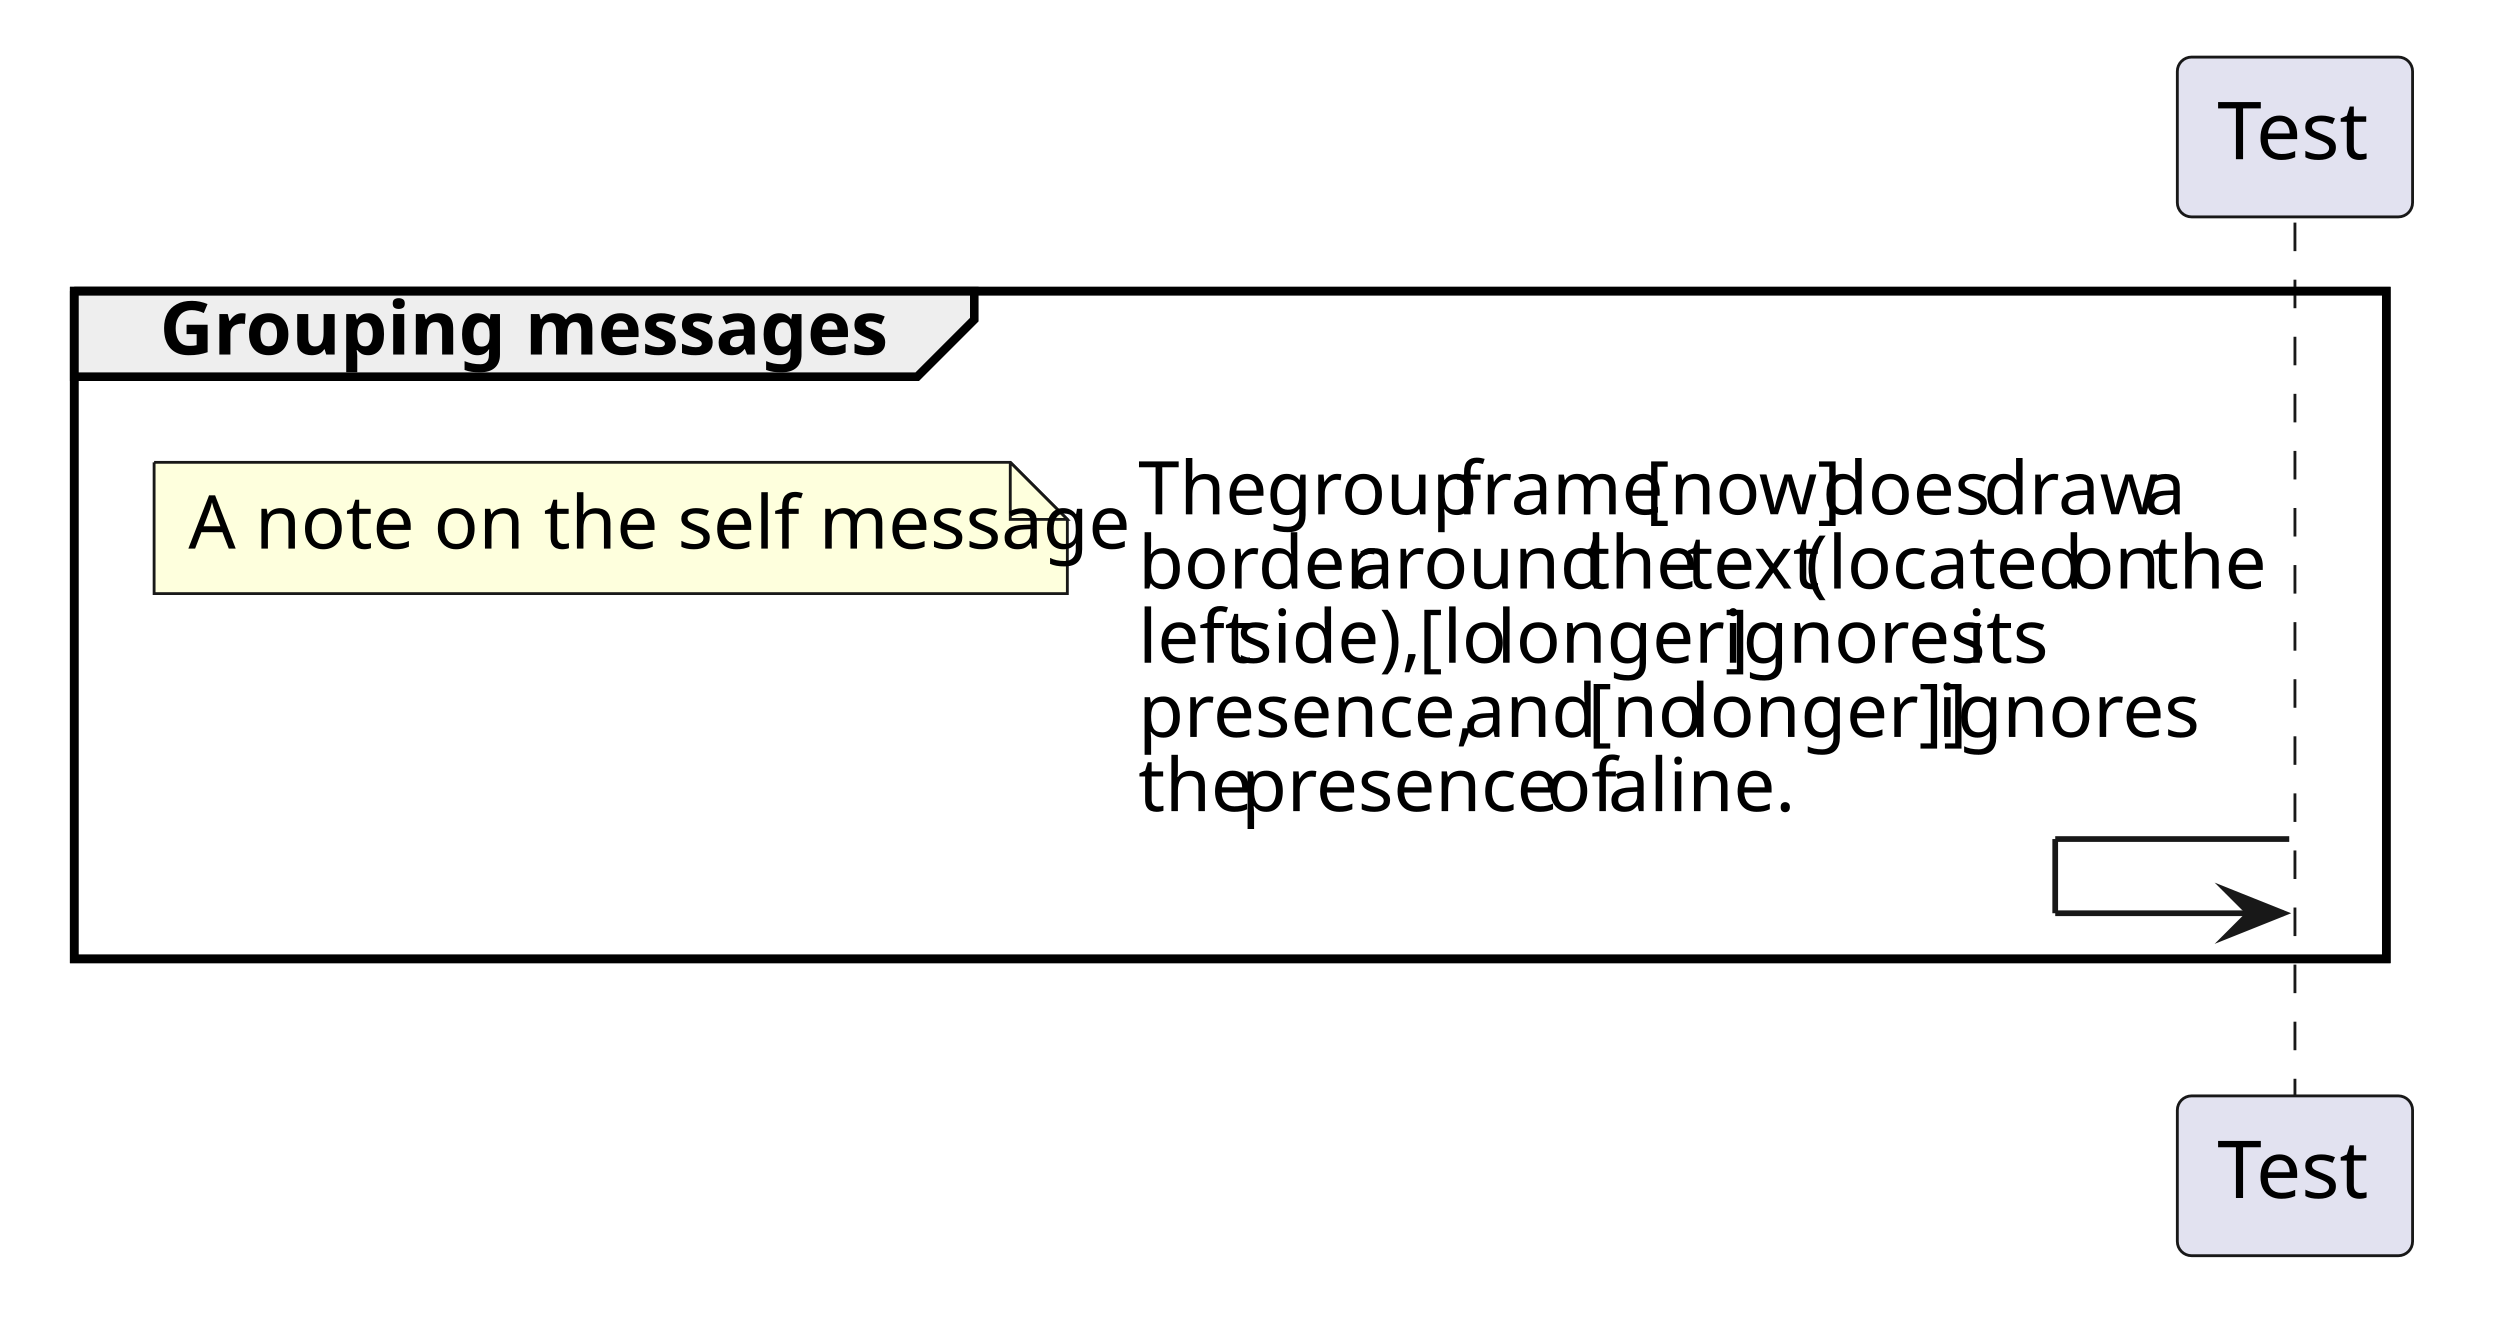
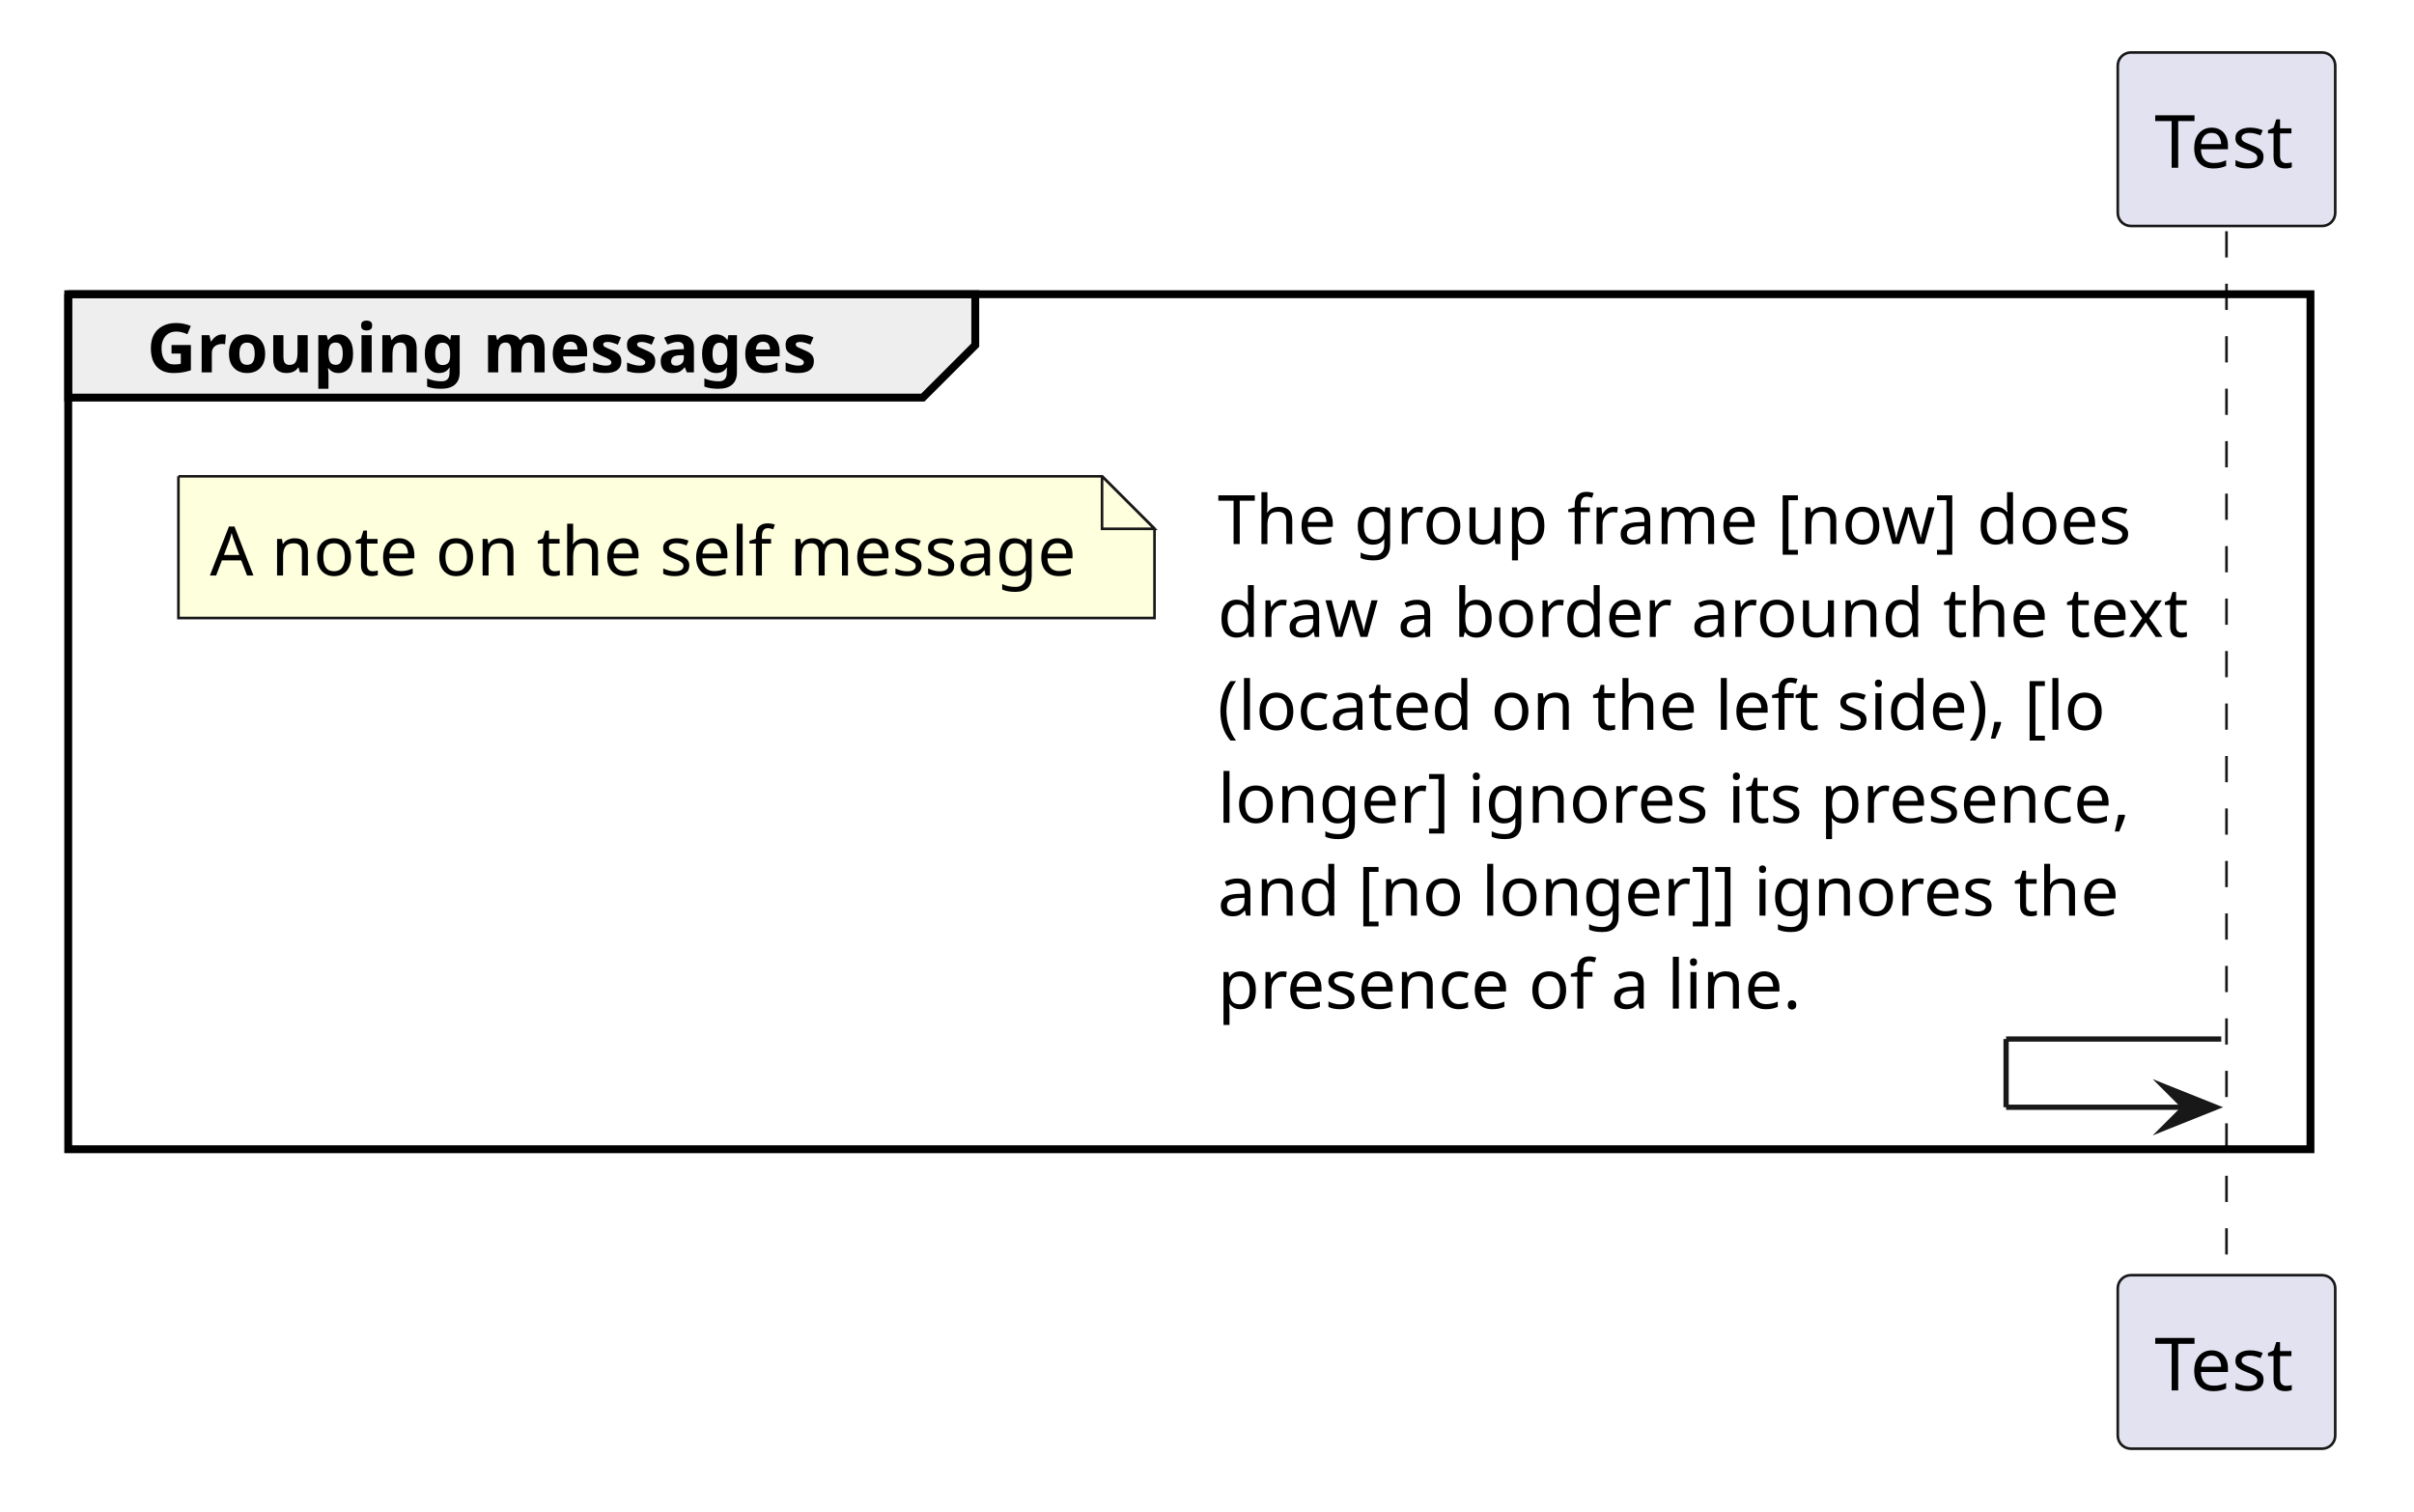
- <svg xmlns="http://www.w3.org/2000/svg" contentStyleType="text/css" data-diagram-type="SEQUENCE" height="232px" preserveAspectRatio="none" style="width:438px;height:232px;background:#FFFFFF;" version="1.1" viewBox="0 0 438 232" width="438px" zoomAndPan="magnify">
+ <svg xmlns="http://www.w3.org/2000/svg" contentStyleType="text/css" data-diagram-type="SEQUENCE" height="288px" preserveAspectRatio="none" style="width:460px;height:288px;background:#FFFFFF;" version="1.1" viewBox="0 0 460 288" width="460px" zoomAndPan="magnify">
  <defs />
-   <g font-family="sans-serif" lengthAdjust="spacing">
-     <rect fill="none" height="117" style="stroke:#000;stroke-width:1.5;" width="405.075" x="13" y="51" />
+   <g>
    <g>
-       <rect fill="#000" fill-opacity="0" height="153" width="8" x="398.575" y="39" />
-       <line style="stroke:#181818;stroke-width:0.5;stroke-dasharray:5,5;" x1="402.075" x2="402.075" y1="39" y2="192" />
+       <rect fill="#000000" fill-opacity="0" height="198.942" width="8" x="420.772" y="44.068" />
+       <line style="stroke:#181818;stroke-width:0.5;stroke-dasharray:5,5;" x1="424.272" x2="424.272" y1="44.068" y2="243.01" />
    </g>
-     <rect fill="#E2E2F0" height="28" rx="2.5" ry="2.5" style="stroke:#181818;stroke-width:0.5;" width="41.213" x="381.469" y="10" />
-     <text fill="#000" font-size="14" textLength="27.213" x="388.469" y="27.889">Test</text>
-     <rect fill="#E2E2F0" height="28" rx="2.5" ry="2.5" style="stroke:#181818;stroke-width:0.5;" width="41.213" x="381.469" y="192" />
-     <text fill="#000" font-size="14" textLength="27.213" x="388.469" y="209.889">Test</text>
-     <path d="M13,51 L170.694,51 L170.694,56 L160.694,66 L13,66 L13,51" fill="#EEE" style="stroke:#000;stroke-width:1.5;" />
-     <rect fill="none" height="117" style="stroke:#000;stroke-width:1.5;" width="405.075" x="13" y="51" />
-     <text fill="#000" font-size="13" font-weight="700" textLength="112.694" x="28" y="62.111">Grouping messages</text>
-     <line style="stroke:#181818;stroke-width:1;" x1="360.075" x2="401.075" y1="147" y2="147" />
-     <line style="stroke:#181818;stroke-width:1;" x1="360.075" x2="360.075" y1="147" y2="160" />
-     <line style="stroke:#181818;stroke-width:1;" x1="360.075" x2="400.075" y1="160" y2="160" />
-     <polygon fill="#181818" points="390.075,156,400.075,160,390.075,164,394.075,160" style="stroke:#181818;stroke-width:1;stroke-linejoin:miter;stroke-miterlimit:10;" />
-     <text fill="#000" font-size="13" textLength="22.425" x="199.425" y="90.111">The</text>
-     <text fill="#000" font-size="13" x="221.85" y="90.111"> </text>
-     <text fill="#000" font-size="13" textLength="33.231" x="221.85" y="90.111">group</text>
-     <text fill="#000" font-size="13" x="255.081" y="90.111"> </text>
-     <text fill="#000" font-size="13" textLength="33.15" x="255.081" y="90.111">frame</text>
-     <text fill="#000" font-size="13" x="288.231" y="90.111"> </text>
-     <text fill="#000" font-size="13" textLength="31.038" x="288.231" y="90.111">[now]</text>
-     <text fill="#000" font-size="13" x="319.269" y="90.111"> </text>
-     <text fill="#000" font-size="13" textLength="28.194" x="319.269" y="90.111">does</text>
-     <text fill="#000" font-size="13" x="347.463" y="90.111"> </text>
-     <text fill="#000" font-size="13" textLength="28.194" x="347.463" y="90.111">draw</text>
-     <text fill="#000" font-size="13" x="375.656" y="90.111"> </text>
-     <text fill="#000" font-size="13" x="375.656" y="90.111">a</text>
-     <text fill="#000" font-size="13" textLength="37.537" x="199.425" y="103.111">border</text>
-     <text fill="#000" font-size="13" x="236.963" y="103.111"> </text>
-     <text fill="#000" font-size="13" textLength="40.463" x="236.963" y="103.111">around</text>
-     <text fill="#000" font-size="13" x="277.425" y="103.111"> </text>
-     <text fill="#000" font-size="13" textLength="18.038" x="277.425" y="103.111">the</text>
-     <text fill="#000" font-size="13" x="295.463" y="103.111"> </text>
-     <text fill="#000" font-size="13" textLength="20.881" x="295.463" y="103.111">text</text>
-     <text fill="#000" font-size="13" x="316.344" y="103.111"> </text>
-     <text fill="#000" font-size="13" textLength="46.231" x="316.344" y="103.111">(located</text>
-     <text fill="#000" font-size="13" x="362.575" y="103.111"> </text>
-     <text fill="#000" font-size="13" textLength="14.463" x="362.575" y="103.111">on</text>
-     <text fill="#000" font-size="13" x="377.038" y="103.111"> </text>
-     <text fill="#000" font-size="13" textLength="18.038" x="377.038" y="103.111">the</text>
-     <text fill="#000" font-size="13" textLength="17.306" x="199.425" y="116.111">left</text>
-     <text fill="#000" font-size="13" x="216.731" y="116.111"> </text>
-     <text fill="#000" font-size="13" textLength="31.769" x="216.731" y="116.111">side),</text>
-     <text fill="#000" font-size="13" x="248.5" y="116.111"> </text>
-     <text fill="#000" font-size="13" textLength="13.731" x="248.5" y="116.111">[lo</text>
-     <text fill="#000" font-size="13" x="262.231" y="116.111"> </text>
-     <text fill="#000" font-size="13" textLength="39.731" x="262.231" y="116.111">longer]</text>
-     <text fill="#000" font-size="13" x="301.963" y="116.111"> </text>
-     <text fill="#000" font-size="13" textLength="42.656" x="301.963" y="116.111">ignores</text>
-     <text fill="#000" font-size="13" x="344.619" y="116.111"> </text>
-     <text fill="#000" font-size="13" textLength="13" x="344.619" y="116.111">its</text>
-     <text fill="#000" font-size="13" textLength="57.038" x="199.425" y="129.111">presence,</text>
-     <text fill="#000" font-size="13" x="256.463" y="129.111"> </text>
-     <text fill="#000" font-size="13" textLength="21.694" x="256.463" y="129.111">and</text>
-     <text fill="#000" font-size="13" x="278.156" y="129.111"> </text>
-     <text fill="#000" font-size="13" textLength="18.038" x="278.156" y="129.111">[no</text>
-     <text fill="#000" font-size="13" x="296.194" y="129.111"> </text>
-     <text fill="#000" font-size="13" textLength="43.306" x="296.194" y="129.111">longer]]</text>
-     <text fill="#000" font-size="13" x="339.5" y="129.111"> </text>
-     <text fill="#000" font-size="13" textLength="42.656" x="339.5" y="129.111">ignores</text>
-     <text fill="#000" font-size="13" textLength="18.038" x="199.425" y="142.111">the</text>
-     <text fill="#000" font-size="13" x="217.463" y="142.111"> </text>
-     <text fill="#000" font-size="13" textLength="53.463" x="217.463" y="142.111">presence</text>
-     <text fill="#000" font-size="13" x="270.925" y="142.111"> </text>
-     <text fill="#000" font-size="13" textLength="10.806" x="270.925" y="142.111">of</text>
-     <text fill="#000" font-size="13" x="281.731" y="142.111"> </text>
-     <text fill="#000" font-size="13" x="281.731" y="142.111">a</text>
-     <text fill="#000" font-size="13" x="288.963" y="142.111"> </text>
-     <text fill="#000" font-size="13" textLength="23.888" x="288.963" y="142.111">line.</text>
-     <path d="M27,81 L27,104 L187,104 L187,91 L177,81 L27,81" fill="#FEFFDD" style="stroke:#181818;stroke-width:0.5;" />
-     <path d="M177,81 L177,91 L187,91 L177,81" fill="#FEFFDD" style="stroke:#181818;stroke-width:0.5;" />
-     <text fill="#000" font-size="13" textLength="139.425" x="33" y="96.111">A note on the self message</text>
+     <rect fill="#E2E2F0" height="33.068" rx="2.5" ry="2.5" style="stroke:#181818;stroke-width:0.5;" width="41.44" x="403.552" y="10" />
+     <text fill="#000000" font-family="sans-serif" font-size="14" lengthAdjust="spacing" textLength="27.44" x="410.552" y="31.966">Test</text>
+     <rect fill="#E2E2F0" height="33.068" rx="2.5" ry="2.5" style="stroke:#181818;stroke-width:0.5;" width="41.44" x="403.552" y="243.01" />
+     <text fill="#000000" font-family="sans-serif" font-size="14" lengthAdjust="spacing" textLength="27.44" x="410.552" y="264.976">Test</text>
+     <path d="M13,56.068 L185.842,56.068 L185.842,65.774 L175.842,75.774 L13,75.774 L13,56.068" fill="#EEEEEE" style="stroke:#000000;stroke-width:1.5;" />
+     <rect fill="none" height="162.942" style="stroke:#000000;stroke-width:1.5;" width="427.272" x="13" y="56.068" />
+     <text fill="#000000" font-family="sans-serif" font-size="13" font-weight="700" lengthAdjust="spacing" textLength="127.842" x="28" y="70.965">Grouping messages</text>
+     <line style="stroke:#181818;stroke-width:1;" x1="382.272" x2="423.272" y1="198.01" y2="198.01" />
+     <line style="stroke:#181818;stroke-width:1;" x1="382.272" x2="382.272" y1="198.01" y2="211.01" />
+     <line style="stroke:#181818;stroke-width:1;" x1="382.272" x2="422.272" y1="211.01" y2="211.01" />
+     <polygon fill="#181818" points="412.272,207.01,422.272,211.01,412.272,215.01,416.272,211.01" style="stroke:#181818;stroke-width:1;stroke-linejoin:miter;stroke-miterlimit:10;" />
+     <text fill="#000000" font-family="sans-serif" font-size="13" lengthAdjust="spacing" textLength="22.594" x="232.035" y="103.671">The</text>
+     <text fill="#000000" font-family="sans-serif" font-size="13" lengthAdjust="spacing" textLength="3.38" x="254.629" y="103.671"> </text>
+     <text fill="#000000" font-family="sans-serif" font-size="13" lengthAdjust="spacing" textLength="37.258" x="258.009" y="103.671">group</text>
+     <text fill="#000000" font-family="sans-serif" font-size="13" lengthAdjust="spacing" textLength="3.38" x="295.267" y="103.671"> </text>
+     <text fill="#000000" font-family="sans-serif" font-size="13" lengthAdjust="spacing" textLength="36.621" x="298.647" y="103.671">frame</text>
+     <text fill="#000000" font-family="sans-serif" font-size="13" lengthAdjust="spacing" textLength="3.38" x="335.268" y="103.671"> </text>
+     <text fill="#000000" font-family="sans-serif" font-size="13" lengthAdjust="spacing" textLength="34.671" x="338.648" y="103.671">[now]</text>
+     <text fill="#000000" font-family="sans-serif" font-size="13" lengthAdjust="spacing" textLength="3.38" x="373.319" y="103.671"> </text>
+     <text fill="#000000" font-family="sans-serif" font-size="13" lengthAdjust="spacing" textLength="29.419" x="376.699" y="103.671">does</text>
+     <text fill="#000000" font-family="sans-serif" font-size="13" lengthAdjust="spacing" textLength="30.875" x="232.035" y="121.377">draw</text>
+     <text fill="#000000" font-family="sans-serif" font-size="13" lengthAdjust="spacing" textLength="3.38" x="262.91" y="121.377"> </text>
+     <text fill="#000000" font-family="sans-serif" font-size="13" lengthAdjust="spacing" textLength="7.293" x="266.29" y="121.377">a</text>
+     <text fill="#000000" font-family="sans-serif" font-size="13" lengthAdjust="spacing" textLength="3.38" x="273.583" y="121.377"> </text>
+     <text fill="#000000" font-family="sans-serif" font-size="13" lengthAdjust="spacing" textLength="41.925" x="276.963" y="121.377">border</text>
+     <text fill="#000000" font-family="sans-serif" font-size="13" lengthAdjust="spacing" textLength="3.38" x="318.888" y="121.377"> </text>
+     <text fill="#000000" font-family="sans-serif" font-size="13" lengthAdjust="spacing" textLength="44.59" x="322.268" y="121.377">around</text>
+     <text fill="#000000" font-family="sans-serif" font-size="13" lengthAdjust="spacing" textLength="3.38" x="366.858" y="121.377"> </text>
+     <text fill="#000000" font-family="sans-serif" font-size="13" lengthAdjust="spacing" textLength="20.059" x="370.238" y="121.377">the</text>
+     <text fill="#000000" font-family="sans-serif" font-size="13" lengthAdjust="spacing" textLength="3.38" x="390.297" y="121.377"> </text>
+     <text fill="#000000" font-family="sans-serif" font-size="13" lengthAdjust="spacing" textLength="23.595" x="393.677" y="121.377">text</text>
+     <text fill="#000000" font-family="sans-serif" font-size="13" lengthAdjust="spacing" textLength="48.672" x="232.035" y="139.083">(located</text>
+     <text fill="#000000" font-family="sans-serif" font-size="13" lengthAdjust="spacing" textLength="3.38" x="280.707" y="139.083"> </text>
+     <text fill="#000000" font-family="sans-serif" font-size="13" lengthAdjust="spacing" textLength="15.899" x="284.087" y="139.083">on</text>
+     <text fill="#000000" font-family="sans-serif" font-size="13" lengthAdjust="spacing" textLength="3.38" x="299.986" y="139.083"> </text>
+     <text fill="#000000" font-family="sans-serif" font-size="13" lengthAdjust="spacing" textLength="20.059" x="303.366" y="139.083">the</text>
+     <text fill="#000000" font-family="sans-serif" font-size="13" lengthAdjust="spacing" textLength="3.38" x="323.425" y="139.083"> </text>
+     <text fill="#000000" font-family="sans-serif" font-size="13" lengthAdjust="spacing" textLength="19.851" x="326.805" y="139.083">left</text>
+     <text fill="#000000" font-family="sans-serif" font-size="13" lengthAdjust="spacing" textLength="3.38" x="346.656" y="139.083"> </text>
+     <text fill="#000000" font-family="sans-serif" font-size="13" lengthAdjust="spacing" textLength="32.292" x="350.036" y="139.083">side),</text>
+     <text fill="#000000" font-family="sans-serif" font-size="13" lengthAdjust="spacing" textLength="3.38" x="382.328" y="139.083"> </text>
+     <text fill="#000000" font-family="sans-serif" font-size="13" lengthAdjust="spacing" textLength="15.496" x="385.708" y="139.083">[lo</text>
+     <text fill="#000000" font-family="sans-serif" font-size="13" lengthAdjust="spacing" textLength="44.226" x="232.035" y="156.789">longer]</text>
+     <text fill="#000000" font-family="sans-serif" font-size="13" lengthAdjust="spacing" textLength="3.38" x="276.261" y="156.789"> </text>
+     <text fill="#000000" font-family="sans-serif" font-size="13" lengthAdjust="spacing" textLength="46.176" x="279.641" y="156.789">ignores</text>
+     <text fill="#000000" font-family="sans-serif" font-size="13" lengthAdjust="spacing" textLength="3.38" x="325.817" y="156.789"> </text>
+     <text fill="#000000" font-family="sans-serif" font-size="13" lengthAdjust="spacing" textLength="14.274" x="329.197" y="156.789">its</text>
+     <text fill="#000000" font-family="sans-serif" font-size="13" lengthAdjust="spacing" textLength="3.38" x="343.471" y="156.789"> </text>
+     <text fill="#000000" font-family="sans-serif" font-size="13" lengthAdjust="spacing" textLength="59.345" x="346.851" y="156.789">presence,</text>
+     <text fill="#000000" font-family="sans-serif" font-size="13" lengthAdjust="spacing" textLength="23.322" x="232.035" y="174.495">and</text>
+     <text fill="#000000" font-family="sans-serif" font-size="13" lengthAdjust="spacing" textLength="3.38" x="255.357" y="174.495"> </text>
+     <text fill="#000000" font-family="sans-serif" font-size="13" lengthAdjust="spacing" textLength="20.176" x="258.737" y="174.495">[no</text>
+     <text fill="#000000" font-family="sans-serif" font-size="13" lengthAdjust="spacing" textLength="3.38" x="278.913" y="174.495"> </text>
+     <text fill="#000000" font-family="sans-serif" font-size="13" lengthAdjust="spacing" textLength="48.503" x="282.293" y="174.495">longer]]</text>
+     <text fill="#000000" font-family="sans-serif" font-size="13" lengthAdjust="spacing" textLength="3.38" x="330.796" y="174.495"> </text>
+     <text fill="#000000" font-family="sans-serif" font-size="13" lengthAdjust="spacing" textLength="46.176" x="334.176" y="174.495">ignores</text>
+     <text fill="#000000" font-family="sans-serif" font-size="13" lengthAdjust="spacing" textLength="3.38" x="380.352" y="174.495"> </text>
+     <text fill="#000000" font-family="sans-serif" font-size="13" lengthAdjust="spacing" textLength="20.059" x="383.732" y="174.495">the</text>
+     <text fill="#000000" font-family="sans-serif" font-size="13" lengthAdjust="spacing" textLength="55.861" x="232.035" y="192.201">presence</text>
+     <text fill="#000000" font-family="sans-serif" font-size="13" lengthAdjust="spacing" textLength="3.38" x="287.896" y="192.201"> </text>
+     <text fill="#000000" font-family="sans-serif" font-size="13" lengthAdjust="spacing" textLength="12.337" x="291.276" y="192.201">of</text>
+     <text fill="#000000" font-family="sans-serif" font-size="13" lengthAdjust="spacing" textLength="3.38" x="303.613" y="192.201"> </text>
+     <text fill="#000000" font-family="sans-serif" font-size="13" lengthAdjust="spacing" textLength="7.293" x="306.993" y="192.201">a</text>
+     <text fill="#000000" font-family="sans-serif" font-size="13" lengthAdjust="spacing" textLength="3.38" x="314.286" y="192.201"> </text>
+     <text fill="#000000" font-family="sans-serif" font-size="13" lengthAdjust="spacing" textLength="25.558" x="317.666" y="192.201">line.</text>
+     <path d="M34,90.774 L34,117.774 L220,117.774 L220,100.774 L210,90.774 L34,90.774" fill="#FEFFDD" style="stroke:#181818;stroke-width:0.5;" />
+     <path d="M210,90.774 L210,100.774 L220,100.774 L210,90.774" fill="#FEFFDD" style="stroke:#181818;stroke-width:0.5;" />
+     <text fill="#000000" font-family="sans-serif" font-size="13" lengthAdjust="spacing" textLength="165.035" x="40" y="109.671">A note on the self message</text>
  </g>
</svg>
